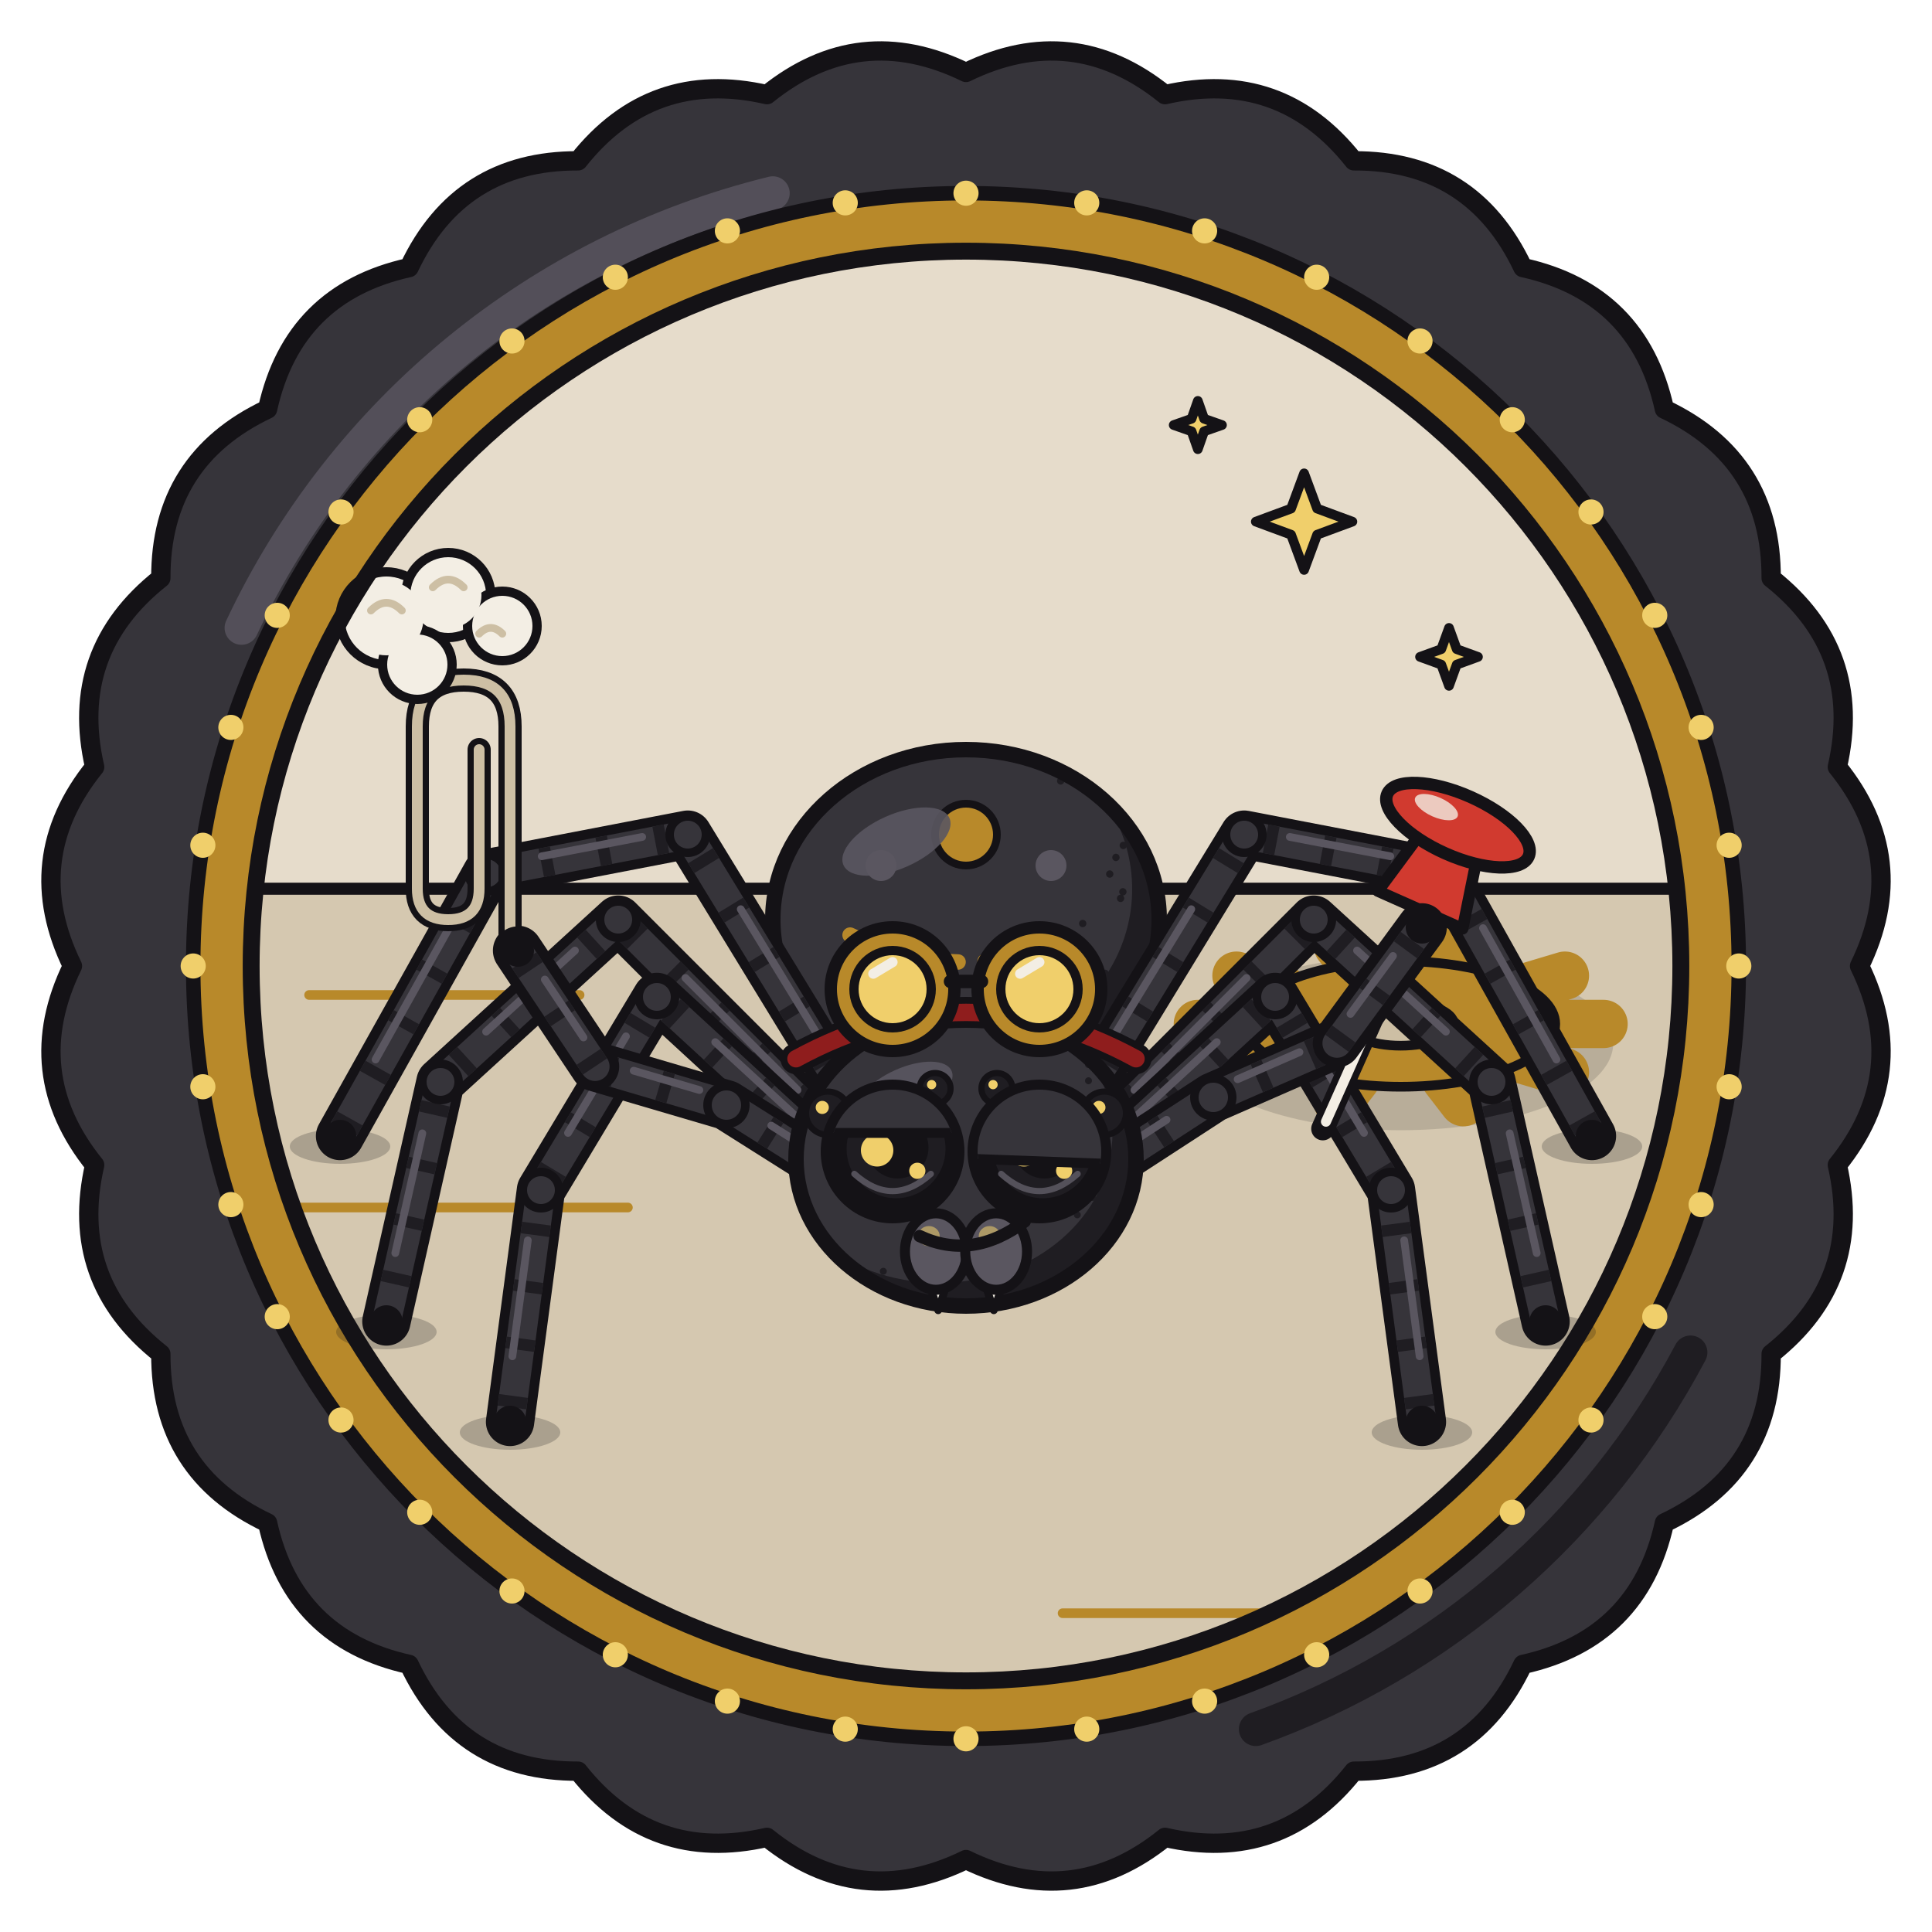
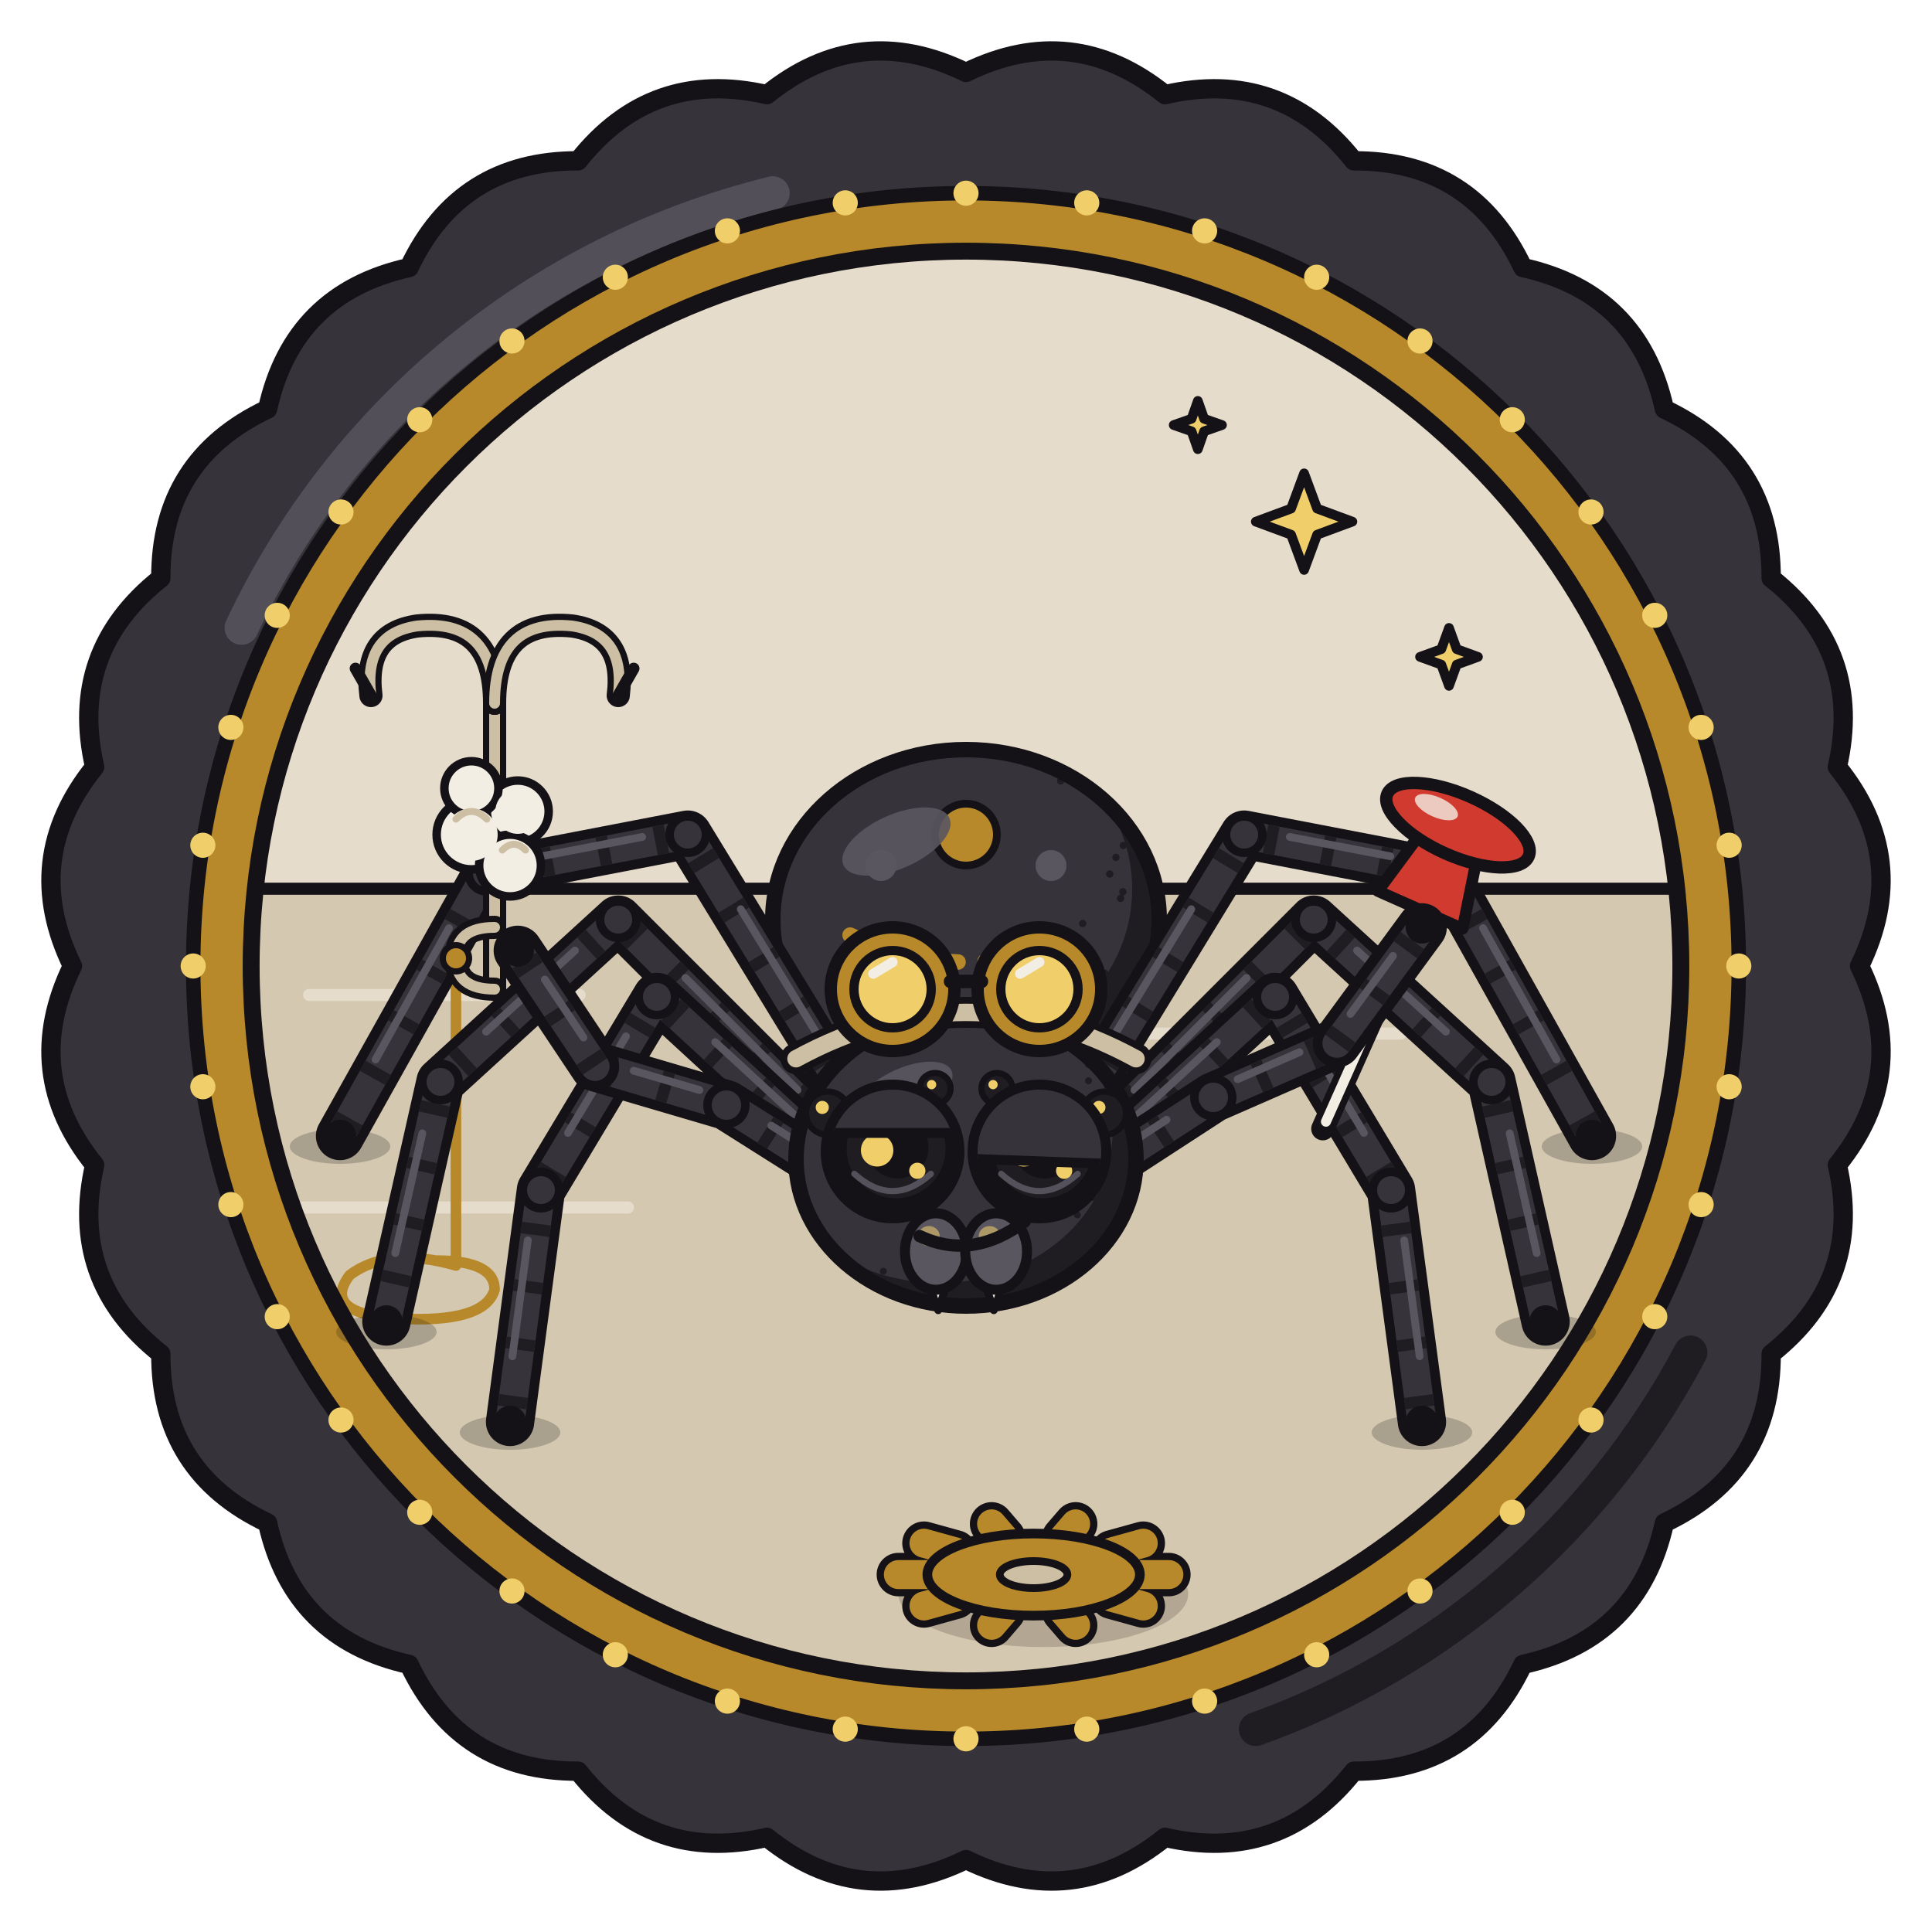
<svg xmlns="http://www.w3.org/2000/svg" viewBox="0 0 400 400" role="img" aria-labelledby="role-tinkerer-title">
  <path d="M200 15 Q222.1 4.2 241.2 19.6 Q265.1 14.1 280.3 33.3 Q304.8 33.2 315.3 55.4 Q339.3 60.7 344.6 84.7 Q366.8 95.2 366.7 119.7 Q385.9 134.9 380.4 158.8 Q395.8 177.9 385 200 Q395.8 222.1 380.4 241.2 Q385.9 265.1 366.7 280.3 Q366.8 304.8 344.6 315.3 Q339.3 339.3 315.3 344.6 Q304.8 366.8 280.3 366.7 Q265.1 385.9 241.2 380.4 Q222.1 395.8 200 385 Q177.9 395.8 158.8 380.4 Q134.9 385.9 119.7 366.7 Q95.2 366.8 84.7 344.6 Q60.7 339.3 55.4 315.3 Q33.2 304.8 33.3 280.3 Q14.1 265.1 19.6 241.2 Q4.2 222.1 15 200 Q4.2 177.9 19.6 158.8 Q14.1 134.9 33.3 119.7 Q33.2 95.2 55.4 84.7 Q60.7 60.7 84.7 55.4 Q95.2 33.2 119.7 33.3 Q134.9 14.1 158.8 19.6 Q177.9 4.2 200 15Z" fill="#36343a" stroke="#141216" stroke-width="4" stroke-linecap="round" stroke-linejoin="round" />
  <path d="M50 130 A 165 165 0 0 1 160 40" fill="none" stroke="#5a5660" stroke-width="7" stroke-linecap="round" stroke-linejoin="round" opacity="0.8" />
  <path d="M350 280 A 165 165 0 0 1 260 358" fill="none" stroke="#1f1d22" stroke-width="7" stroke-linecap="round" stroke-linejoin="round" />
  <circle cx="200" cy="200" r="160" fill="#b8892a" stroke="#141216" stroke-width="3" />
  <circle cx="360" cy="200" r="2.6" fill="#f0cf6b" />
  <circle cx="358" cy="225" r="2.6" fill="#f0cf6b" />
  <circle cx="352.2" cy="249.4" r="2.6" fill="#f0cf6b" />
  <circle cx="342.6" cy="272.6" r="2.6" fill="#f0cf6b" />
  <circle cx="329.4" cy="294" r="2.6" fill="#f0cf6b" />
  <circle cx="313.1" cy="313.1" r="2.6" fill="#f0cf6b" />
  <circle cx="294" cy="329.4" r="2.6" fill="#f0cf6b" />
  <circle cx="272.6" cy="342.6" r="2.6" fill="#f0cf6b" />
  <circle cx="249.4" cy="352.2" r="2.6" fill="#f0cf6b" />
  <circle cx="225" cy="358" r="2.6" fill="#f0cf6b" />
  <circle cx="200" cy="360" r="2.6" fill="#f0cf6b" />
  <circle cx="175" cy="358" r="2.6" fill="#f0cf6b" />
  <circle cx="150.6" cy="352.2" r="2.6" fill="#f0cf6b" />
  <circle cx="127.4" cy="342.6" r="2.6" fill="#f0cf6b" />
  <circle cx="106" cy="329.4" r="2.6" fill="#f0cf6b" />
  <circle cx="86.9" cy="313.1" r="2.6" fill="#f0cf6b" />
  <circle cx="70.6" cy="294" r="2.6" fill="#f0cf6b" />
  <circle cx="57.4" cy="272.6" r="2.6" fill="#f0cf6b" />
  <circle cx="47.8" cy="249.4" r="2.6" fill="#f0cf6b" />
  <circle cx="42" cy="225" r="2.6" fill="#f0cf6b" />
  <circle cx="40" cy="200" r="2.6" fill="#f0cf6b" />
  <circle cx="42" cy="175" r="2.6" fill="#f0cf6b" />
  <circle cx="47.8" cy="150.6" r="2.6" fill="#f0cf6b" />
  <circle cx="57.4" cy="127.4" r="2.6" fill="#f0cf6b" />
  <circle cx="70.6" cy="106" r="2.6" fill="#f0cf6b" />
  <circle cx="86.9" cy="86.9" r="2.6" fill="#f0cf6b" />
  <circle cx="106" cy="70.6" r="2.6" fill="#f0cf6b" />
  <circle cx="127.4" cy="57.4" r="2.6" fill="#f0cf6b" />
  <circle cx="150.6" cy="47.8" r="2.6" fill="#f0cf6b" />
  <circle cx="175" cy="42" r="2.6" fill="#f0cf6b" />
  <circle cx="200" cy="40" r="2.6" fill="#f0cf6b" />
  <circle cx="225" cy="42" r="2.6" fill="#f0cf6b" />
  <circle cx="249.4" cy="47.8" r="2.6" fill="#f0cf6b" />
  <circle cx="272.6" cy="57.4" r="2.6" fill="#f0cf6b" />
  <circle cx="294" cy="70.6" r="2.6" fill="#f0cf6b" />
  <circle cx="313.1" cy="86.9" r="2.6" fill="#f0cf6b" />
  <circle cx="329.4" cy="106" r="2.6" fill="#f0cf6b" />
  <circle cx="342.6" cy="127.4" r="2.6" fill="#f0cf6b" />
  <circle cx="352.2" cy="150.6" r="2.6" fill="#f0cf6b" />
  <circle cx="358" cy="175" r="2.6" fill="#f0cf6b" />
  <clipPath id="rl-tink-med0">
    <circle cx="200" cy="200" r="148" fill="#000" />
  </clipPath>
  <circle cx="200" cy="200" r="148" fill="#e6dccb" stroke="#141216" stroke-width="3" />
  <g clip-path="url(#rl-tink-med0)">
    <path d="M30 184 H370 V380 H30 Z" fill="#cdbfa4" opacity="0.7" />
    <path d="M30 184 L370 184" stroke="#141216" stroke-width="2.5" stroke-linecap="round" />
-     <path d="M60 250 L130 250" stroke="#b8892a" stroke-width="2" stroke-linecap="round" />
-     <path d="M220 334 L300 334" stroke="#b8892a" stroke-width="2" stroke-linecap="round" />
-     <path d="M64 206 L120 206" stroke="#b8892a" stroke-width="2" stroke-linecap="round" />
-     <ellipse cx="290" cy="216" rx="44" ry="18" fill="#141216" opacity="0.15" />
-     <path d="M320 212 L332 212M314.3 219.1 L324 222M299.3 223.4 L303 228.2M280.7 223.4 L277 228.2M265.7 219.1 L256 222M260 212 L248 212M265.7 204.9 L256 202M280.7 200.6 L277 195.8M299.3 200.6 L303 195.8M314.3 204.9 L324 202" fill="none" stroke="#b8892a" stroke-width="10" stroke-linecap="round" stroke-linejoin="round" />
-     <ellipse cx="290" cy="212" rx="32" ry="13" fill="#b8892a" stroke="#141216" stroke-width="2" />
-     <ellipse cx="290" cy="212" rx="11" ry="4.5" fill="#cdbfa4" stroke="#141216" stroke-width="2" />
+     <path d="M60 250 L130 250" stroke="#e6dccb" stroke-width="2.5" stroke-linecap="round" />
+     <path d="M64 206 L120 206" stroke="#e6dccb" stroke-width="2.5" stroke-linecap="round" />
+     <path d="M230 214 L290 214" stroke="#e6dccb" stroke-width="2.5" stroke-linecap="round" />
+     <ellipse cx="216" cy="330" rx="30" ry="11" fill="#141216" opacity="0.18" />
+     <path d="M234 326 L242 326M230.2 330.7 L236.7 332.5M220.2 333.6 L222.7 336.5M207.8 333.6 L205.3 336.5M197.8 330.7 L191.3 332.5M194 326 L186 326M197.8 321.3 L191.3 319.5M207.8 318.4 L205.3 315.5M220.2 318.4 L222.7 315.5M230.2 321.3 L236.7 319.5" fill="none" stroke="#141216" stroke-width="9" stroke-linecap="round" stroke-linejoin="round" />
+     <path d="M234 326 L242 326M230.2 330.7 L236.7 332.5M220.2 333.6 L222.7 336.5M207.8 333.6 L205.3 336.5M197.8 330.7 L191.3 332.5M194 326 L186 326M197.8 321.3 L191.3 319.5M207.8 318.4 L205.3 315.5M220.2 318.4 L222.7 315.5M230.2 321.3 L236.7 319.5" fill="none" stroke="#b8892a" stroke-width="6" stroke-linecap="round" stroke-linejoin="round" />
+     <ellipse cx="214" cy="326" rx="22" ry="8.5" fill="#b8892a" stroke="#141216" stroke-width="2" />
+     <ellipse cx="214" cy="326" rx="7" ry="2.8" fill="#cdbfa4" stroke="#141216" stroke-width="1.6" />
+     <path d="M94.4 198.4 L94.4 262 q-14 -4 -22 2 q-6 8 10 9 q18 1 20 -6 q0 -6 -12 -6" fill="none" stroke="#b8892a" stroke-width="2.2" stroke-linecap="round" stroke-linejoin="round" />
  </g>
  <g transform="translate(200 240) rotate(0) scale(0.8 0.8)">
    <ellipse cx="118" cy="70.7" rx="13" ry="4.5" fill="#141216" opacity="0.22" />
    <ellipse cx="150" cy="44.7" rx="13" ry="4.5" fill="#141216" opacity="0.22" />
    <ellipse cx="162" cy="-3.3" rx="13" ry="4.5" fill="#141216" opacity="0.22" />
    <ellipse cx="-118" cy="70.7" rx="13" ry="4.5" fill="#141216" opacity="0.22" />
    <ellipse cx="-150" cy="44.7" rx="13" ry="4.5" fill="#141216" opacity="0.22" />
    <ellipse cx="-162" cy="-3.3" rx="13" ry="4.5" fill="#141216" opacity="0.22" />
    <g transform="rotate(0 0 -62)">
      <clipPath id="rl-tink-c1">
        <ellipse cx="0" cy="-62" rx="50" ry="44" fill="#000" />
      </clipPath>
      <ellipse cx="0" cy="-62" rx="50" ry="44" fill="#1f1d22" />
      <g clip-path="url(#rl-tink-c1)">
        <ellipse cx="-8" cy="-69.9" rx="51" ry="44.9" fill="#36343a" />
        <path d="M23.9 -36.9h0M36 -48.1h0M24.5 -97.9h0M5 -29.3h0M-25.9 -30.8h0M30.2 -61h0M40 -67.5h0M40.6 -69.2h0M37.2 -73.8h0M19.5 -35.4h0M-27.3 -31.3h0M-28.1 -30.4h0M-18.5 -33.8h0M17.1 -39.4h0M40.7 -81.2h0M20.8 -37.3h0M38.8 -78.1h0" stroke="#1f1d22" stroke-width="1.9" stroke-linecap="round" />
        <circle cx="0" cy="-84" r="8" fill="#b8892a" stroke="#141216" stroke-width="2" />
        <path d="M-30 -58 Q0 -44 30 -58" fill="none" stroke="#b8892a" stroke-width="4" stroke-linecap="round" stroke-linejoin="round" stroke-dasharray="2 7" />
        <circle cx="-22" cy="-76" r="4" fill="#5a5660" />
        <circle cx="22" cy="-76" r="4" fill="#5a5660" />
        <ellipse cx="-18" cy="-82.2" rx="15" ry="7" fill="#5a5660" transform="rotate(-24 -18 -82.2)" opacity="0.9" />
      </g>
      <ellipse cx="0" cy="-62" rx="50" ry="44" fill="none" stroke="#141216" stroke-width="4" />
    </g>
    <g>
      <path d="M28 -12 L72 -84 L124 -74 L162 -6" fill="none" stroke="#141216" stroke-width="12.5" stroke-linecap="round" stroke-linejoin="round" />
      <path d="M28 -12 L72 -84 L124 -74 L162 -6" fill="none" stroke="#36343a" stroke-width="7.5" stroke-linecap="round" stroke-linejoin="round" />
      <path d="M28 -12 L72 -84 L124 -74 L162 -6" fill="none" stroke="#1f1d22" stroke-width="7.5" stroke-dasharray="3 12" stroke-linejoin="round" />
      <path d="M36.3 -28.7 L58.3 -64.7M83.8 -83.4 L109.8 -78.4M133.8 -59.8 L152.8 -25.8" stroke="#5a5660" stroke-width="2" stroke-linecap="round" fill="none" />
      <circle cx="72" cy="-84" r="4.7" fill="#36343a" stroke="#141216" stroke-width="2.2" />
      <circle cx="124" cy="-74" r="4.7" fill="#36343a" stroke="#141216" stroke-width="2.2" />
      <circle cx="162" cy="-6" r="4.2" fill="#141216" />
    </g>
    <g>
      <path d="M-28 -12 L-72 -84 L-124 -74 L-162 -6" fill="none" stroke="#141216" stroke-width="12.5" stroke-linecap="round" stroke-linejoin="round" />
      <path d="M-28 -12 L-72 -84 L-124 -74 L-162 -6" fill="none" stroke="#36343a" stroke-width="7.5" stroke-linecap="round" stroke-linejoin="round" />
      <path d="M-28 -12 L-72 -84 L-124 -74 L-162 -6" fill="none" stroke="#1f1d22" stroke-width="7.5" stroke-dasharray="3 12" stroke-linejoin="round" />
      <path d="M-36.3 -28.7 L-58.3 -64.7M-83.8 -83.4 L-109.8 -78.4M-133.8 -59.8 L-152.8 -25.8" stroke="#5a5660" stroke-width="2" stroke-linecap="round" fill="none" />
      <circle cx="-72" cy="-84" r="4.7" fill="#36343a" stroke="#141216" stroke-width="2.2" />
      <circle cx="-124" cy="-74" r="4.7" fill="#36343a" stroke="#141216" stroke-width="2.2" />
      <circle cx="-162" cy="-6" r="4.2" fill="#141216" />
    </g>
    <g>
      <path d="M32 -4 L90 -62 L136 -20 L150 42" fill="none" stroke="#141216" stroke-width="12.5" stroke-linecap="round" stroke-linejoin="round" />
      <path d="M32 -4 L90 -62 L136 -20 L150 42" fill="none" stroke="#36343a" stroke-width="7.5" stroke-linecap="round" stroke-linejoin="round" />
      <path d="M32 -4 L90 -62 L136 -20 L150 42" fill="none" stroke="#1f1d22" stroke-width="7.5" stroke-dasharray="3 12" stroke-linejoin="round" />
      <path d="M43.6 -17.9 L72.6 -46.9M101.2 -54 L124.2 -33M140.7 -6.7 L147.7 24.3" stroke="#5a5660" stroke-width="2" stroke-linecap="round" fill="none" />
      <circle cx="90" cy="-62" r="4.7" fill="#36343a" stroke="#141216" stroke-width="2.2" />
      <circle cx="136" cy="-20" r="4.7" fill="#36343a" stroke="#141216" stroke-width="2.2" />
      <circle cx="150" cy="42" r="4.2" fill="#141216" />
    </g>
    <g>
      <path d="M-32 -4 L-90 -62 L-136 -20 L-150 42" fill="none" stroke="#141216" stroke-width="12.5" stroke-linecap="round" stroke-linejoin="round" />
      <path d="M-32 -4 L-90 -62 L-136 -20 L-150 42" fill="none" stroke="#36343a" stroke-width="7.5" stroke-linecap="round" stroke-linejoin="round" />
      <path d="M-32 -4 L-90 -62 L-136 -20 L-150 42" fill="none" stroke="#1f1d22" stroke-width="7.5" stroke-dasharray="3 12" stroke-linejoin="round" />
      <path d="M-43.6 -17.9 L-72.6 -46.9M-101.2 -54 L-124.2 -33M-140.7 -6.7 L-147.7 24.3" stroke="#5a5660" stroke-width="2" stroke-linecap="round" fill="none" />
      <circle cx="-90" cy="-62" r="4.7" fill="#36343a" stroke="#141216" stroke-width="2.2" />
      <circle cx="-136" cy="-20" r="4.7" fill="#36343a" stroke="#141216" stroke-width="2.2" />
      <circle cx="-150" cy="42" r="4.2" fill="#141216" />
    </g>
    <g>
      <path d="M30 4 L80 -42 L110 8 L118 68" fill="none" stroke="#141216" stroke-width="12.5" stroke-linecap="round" stroke-linejoin="round" />
      <path d="M30 4 L80 -42 L110 8 L118 68" fill="none" stroke="#36343a" stroke-width="7.5" stroke-linecap="round" stroke-linejoin="round" />
      <path d="M30 4 L80 -42 L110 8 L118 68" fill="none" stroke="#1f1d22" stroke-width="7.5" stroke-dasharray="3 12" stroke-linejoin="round" />
      <path d="M39.9 -7.3 L64.9 -30.3M88 -31.8 L103 -6.8M113.4 21 L117.4 51" stroke="#5a5660" stroke-width="2" stroke-linecap="round" fill="none" />
      <circle cx="80" cy="-42" r="4.7" fill="#36343a" stroke="#141216" stroke-width="2.2" />
      <circle cx="110" cy="8" r="4.7" fill="#36343a" stroke="#141216" stroke-width="2.2" />
      <circle cx="118" cy="68" r="4.2" fill="#141216" />
    </g>
    <g>
      <path d="M-30 4 L-80 -42 L-110 8 L-118 68" fill="none" stroke="#141216" stroke-width="12.5" stroke-linecap="round" stroke-linejoin="round" />
      <path d="M-30 4 L-80 -42 L-110 8 L-118 68" fill="none" stroke="#36343a" stroke-width="7.5" stroke-linecap="round" stroke-linejoin="round" />
      <path d="M-30 4 L-80 -42 L-110 8 L-118 68" fill="none" stroke="#1f1d22" stroke-width="7.5" stroke-dasharray="3 12" stroke-linejoin="round" />
      <path d="M-39.9 -7.3 L-64.9 -30.3M-88 -31.8 L-103 -6.8M-113.4 21 L-117.4 51" stroke="#5a5660" stroke-width="2" stroke-linecap="round" fill="none" />
      <circle cx="-80" cy="-42" r="4.7" fill="#36343a" stroke="#141216" stroke-width="2.2" />
      <circle cx="-110" cy="8" r="4.7" fill="#36343a" stroke="#141216" stroke-width="2.2" />
      <circle cx="-118" cy="68" r="4.2" fill="#141216" />
    </g>
    <g>
      <path d="M24 10 L64 -16 L96 -30 L118 -60" fill="none" stroke="#141216" stroke-width="12.875" stroke-linecap="round" stroke-linejoin="round" />
      <path d="M24 10 L64 -16 L96 -30 L118 -60" fill="none" stroke="#36343a" stroke-width="7.875" stroke-linecap="round" stroke-linejoin="round" />
      <path d="M24 10 L64 -16 L96 -30 L118 -60" fill="none" stroke="#1f1d22" stroke-width="7.875" stroke-dasharray="3 12" stroke-linejoin="round" />
      <path d="M31.9 2.8 L51.9 -10.2M70.3 -20.7 L86.3 -27.7M99.4 -37.6 L110.4 -52.6" stroke="#5a5660" stroke-width="2" stroke-linecap="round" fill="none" />
      <circle cx="64" cy="-16" r="4.9" fill="#36343a" stroke="#141216" stroke-width="2.2" />
      <circle cx="96" cy="-30" r="4.9" fill="#36343a" stroke="#141216" stroke-width="2.2" />
      <circle cx="118" cy="-60" r="4.3" fill="#141216" />
    </g>
    <g>
      <path d="M-24 10 L-62 -14 L-96 -24 L-116 -54" fill="none" stroke="#141216" stroke-width="12.875" stroke-linecap="round" stroke-linejoin="round" />
      <path d="M-24 10 L-62 -14 L-96 -24 L-116 -54" fill="none" stroke="#36343a" stroke-width="7.875" stroke-linecap="round" stroke-linejoin="round" />
      <path d="M-24 10 L-62 -14 L-96 -24 L-116 -54" fill="none" stroke="#1f1d22" stroke-width="7.875" stroke-dasharray="3 12" stroke-linejoin="round" />
      <path d="M-31.4 3.3 L-50.4 -8.7M-69 -17.9 L-86 -22.9M-99 -31.6 L-109 -46.6" stroke="#5a5660" stroke-width="2" stroke-linecap="round" fill="none" />
      <circle cx="-62" cy="-14" r="4.9" fill="#36343a" stroke="#141216" stroke-width="2.2" />
      <circle cx="-96" cy="-24" r="4.9" fill="#36343a" stroke="#141216" stroke-width="2.2" />
      <circle cx="-116" cy="-54" r="4.3" fill="#141216" />
    </g>
    <g transform="rotate(0 0 0)">
      <clipPath id="rl-tink-c2">
        <ellipse cx="0" cy="0" rx="44" ry="38" fill="#000" />
      </clipPath>
      <ellipse cx="0" cy="0" rx="44" ry="38" fill="#1f1d22" />
      <g clip-path="url(#rl-tink-c2)">
        <ellipse cx="-7" cy="-6.8" rx="44.9" ry="38.8" fill="#36343a" />
        <path d="M32 7.8h0M2.7 25.7h0M-21.4 29h0M-6.7 29.6h0M28.8 14.4h0M35.4 -15.9h0M8.3 23.8h0M32.3 3.1h0M32.7 9.9h0M31.8 7.7h0M31.7 -24.5h0M31.7 -20.3h0" stroke="#1f1d22" stroke-width="1.8" stroke-linecap="round" />
        <ellipse cx="-15.8" cy="-17.5" rx="13.2" ry="6.1" fill="#5a5660" transform="rotate(-24 -15.8 -17.5)" opacity="0.9" />
      </g>
      <ellipse cx="0" cy="0" rx="44" ry="38" fill="none" stroke="#141216" stroke-width="4" />
    </g>
    <path d="M-10 31.1 l2.8 8 l2.4 -7.2 Z" fill="#f3eee4" stroke="#141216" stroke-width="2" stroke-linecap="round" stroke-linejoin="round" />
    <path d="M10 31.1 l-2.8 8 l-2.4 -7.2 Z" fill="#f3eee4" stroke="#141216" stroke-width="2" stroke-linecap="round" stroke-linejoin="round" />
    <ellipse cx="-7.8" cy="23.9" rx="8" ry="9.9" fill="#5a5660" stroke="#141216" stroke-width="2.6" />
    <ellipse cx="7.8" cy="23.9" rx="8" ry="9.9" fill="#5a5660" stroke="#141216" stroke-width="2.6" />
    <ellipse cx="-9.6" cy="19.9" rx="2.8" ry="2.6" fill="#f0cf6b" opacity="0.55" />
    <ellipse cx="6.1" cy="19.9" rx="2.8" ry="2.6" fill="#f0cf6b" opacity="0.55" />
    <circle cx="-8" cy="-18.3" r="4.8" fill="#141216" />
    <circle cx="-8" cy="-18.3" r="3.2" fill="#1f1d22" />
    <circle cx="-8.9" cy="-19.3" r="1.2" fill="#f0cf6b" />
    <circle cx="8" cy="-18.3" r="4.8" fill="#141216" />
    <circle cx="8" cy="-18.3" r="3.2" fill="#1f1d22" />
    <circle cx="7" cy="-19.3" r="1.2" fill="#f0cf6b" />
    <circle cx="-35.8" cy="-11.9" r="6.4" fill="#141216" />
    <circle cx="-35.8" cy="-11.9" r="4.8" fill="#1f1d22" />
    <circle cx="-37.2" cy="-13.4" r="1.7" fill="#f0cf6b" />
    <circle cx="35.8" cy="-11.9" r="6.4" fill="#141216" />
    <circle cx="35.8" cy="-11.9" r="4.8" fill="#1f1d22" />
    <circle cx="34.4" cy="-13.4" r="1.7" fill="#f0cf6b" />
    <circle cx="-19" cy="-2" r="18.6" fill="#141216" />
    <clipPath id="rl-tink-e3">
      <circle cx="-19" cy="-2" r="16" fill="#000" />
    </clipPath>
    <g clip-path="url(#rl-tink-e3)">
      <circle cx="-19" cy="-2" r="16" fill="#141216" />
      <circle cx="-18.1" cy="-2.7" r="12.8" fill="#1f1d22" />
      <circle cx="-17.7" cy="-3" r="8" fill="#141216" />
      <path d="M-28.9 3.8 Q-19 12.7 -9.1 3.8" fill="none" stroke="#5a5660" stroke-width="1.6" stroke-linecap="round" stroke-linejoin="round" opacity="0.9" />
      <circle cx="-23" cy="-2.3" r="4.2" fill="#f0cf6b" />
      <circle cx="-12.6" cy="3" r="2.1" fill="#f0cf6b" />
      <path d="M-1.4 -21.2 L-1.4 -6.8 L-36.6 -6.8 L-36.6 -21.2 Z" fill="#36343a" />
      <path d="M-1.4 -6.8 L-36.6 -6.8" fill="none" stroke="#141216" stroke-width="2.56" stroke-linecap="round" stroke-linejoin="round" />
    </g>
    <circle cx="19" cy="-2" r="18.6" fill="#141216" />
    <clipPath id="rl-tink-e4">
      <circle cx="19" cy="-2" r="16" fill="#000" />
    </clipPath>
    <g clip-path="url(#rl-tink-e4)">
      <circle cx="19" cy="-2" r="16" fill="#141216" />
      <circle cx="19.9" cy="-2.7" r="12.8" fill="#1f1d22" />
      <circle cx="20.3" cy="-3" r="8" fill="#141216" />
      <path d="M9.1 3.8 Q19 12.7 28.9 3.8" fill="none" stroke="#5a5660" stroke-width="1.6" stroke-linecap="round" stroke-linejoin="round" opacity="0.9" />
      <circle cx="15" cy="-2.3" r="4.2" fill="#f0cf6b" />
      <circle cx="25.4" cy="3" r="2.1" fill="#f0cf6b" />
      <path d="M1.4 -21.2 L1.4 -0.1 L36.6 1.2 L36.6 -21.2 Z" fill="#36343a" />
      <path d="M1.4 -0.1 L36.6 1.2" fill="none" stroke="#141216" stroke-width="2.56" stroke-linecap="round" stroke-linejoin="round" />
    </g>
    <path d="M-12 19.9 Q1.6 26.3 15.2 16.1" fill="none" stroke="#141216" stroke-width="3.2" stroke-linecap="round" stroke-linejoin="round" />
    <path d="M-44 -26 Q0 -50 44 -26" fill="none" stroke="#141216" stroke-width="8" stroke-linecap="round" stroke-linejoin="round" />
-     <path d="M-44 -26 Q0 -50 44 -26" fill="none" stroke="#8f1d1d" stroke-width="4.5" stroke-linecap="round" stroke-linejoin="round" />
+     <path d="M-44 -26 Q0 -50 44 -26" fill="none" stroke="#cdbfa4" stroke-width="4.5" stroke-linecap="round" stroke-linejoin="round" />
    <circle cx="-19" cy="-44" r="16" fill="#b8892a" stroke="#141216" stroke-width="3.2" />
    <circle cx="-19" cy="-44" r="10" fill="#f0cf6b" stroke="#141216" stroke-width="2.4" />
    <circle cx="19" cy="-44" r="16" fill="#b8892a" stroke="#141216" stroke-width="3.2" />
    <circle cx="19" cy="-44" r="10" fill="#f0cf6b" stroke="#141216" stroke-width="2.4" />
    <path d="M-4 -46 H4" fill="none" stroke="#141216" stroke-width="3.5" stroke-linecap="round" stroke-linejoin="round" />
    <path d="M-24 -48 l5 -3 M14 -48 l5 -3" fill="none" stroke="#f3eee4" stroke-width="2.6" stroke-linecap="round" stroke-linejoin="round" />
    <g transform="rotate(24 120 -70)">
      <path d="M120 -64 L120 -2" fill="none" stroke="#141216" stroke-width="6" stroke-linecap="round" stroke-linejoin="round" />
      <path d="M120 -64 L120 -4" fill="none" stroke="#f3eee4" stroke-width="2.6" stroke-linecap="round" stroke-linejoin="round" />
      <path d="M108 -64 H132 L128 -82 H112 Z" fill="#d13a2f" stroke="#141216" stroke-width="3" stroke-linecap="round" stroke-linejoin="round" />
      <ellipse cx="120" cy="-88" rx="20" ry="8" fill="#d13a2f" stroke="#141216" stroke-width="3.2" />
      <ellipse cx="113" cy="-90" rx="6" ry="2.6" fill="#f3eee4" opacity="0.8" />
    </g>
-     <path d="M-118 -56 L-118 -112 Q-118 -124 -130 -124 Q-142 -124 -142 -112 L-142 -70 Q-142 -62 -134 -62 Q-126 -62 -126 -70 L-126 -106" fill="none" stroke="#141216" stroke-width="6" stroke-linecap="round" stroke-linejoin="round" />
-     <path d="M-118 -56 L-118 -112 Q-118 -124 -130 -124 Q-142 -124 -142 -112 L-142 -70 Q-142 -62 -134 -62 Q-126 -62 -126 -70 L-126 -106" fill="none" stroke="#cdbfa4" stroke-width="2.8" stroke-linecap="round" stroke-linejoin="round" />
-     <circle cx="-150" cy="-140" r="12" fill="#f3eee4" stroke="#141216" stroke-width="2.4" />
-     <circle cx="-134" cy="-146" r="11" fill="#f3eee4" stroke="#141216" stroke-width="2.4" />
-     <circle cx="-120" cy="-138" r="9" fill="#f3eee4" stroke="#141216" stroke-width="2.4" />
-     <circle cx="-142" cy="-128" r="9" fill="#f3eee4" stroke="#141216" stroke-width="2.4" />
-     <circle cx="-150" cy="-140" r="9.6" fill="#f3eee4" />
-     <circle cx="-134" cy="-146" r="8.6" fill="#f3eee4" />
-     <circle cx="-120" cy="-138" r="6.6" fill="#f3eee4" />
-     <circle cx="-142" cy="-128" r="6.6" fill="#f3eee4" />
-     <path d="M-154 -142 q4 -4 8 0 M-138 -148 q4 -4 8 0 M-126 -136 q3 -3 6 0" fill="none" stroke="#cdbfa4" stroke-width="2" stroke-linecap="round" stroke-linejoin="round" />
+     <path d="M-122 -44 L-122 -118" fill="none" stroke="#141216" stroke-width="6" stroke-linecap="round" stroke-linejoin="round" />
+     <path d="M-122 -44 L-122 -118" fill="none" stroke="#cdbfa4" stroke-width="2.8" stroke-linecap="round" stroke-linejoin="round" />
+     <path d="M-122 -118 Q-122 -140 -142 -138 Q-156 -136 -154 -120" fill="none" stroke="#141216" stroke-width="6" stroke-linecap="round" stroke-linejoin="round" />
+     <path d="M-122 -118 Q-122 -140 -142 -138 Q-156 -136 -154 -120" fill="none" stroke="#cdbfa4" stroke-width="2.8" stroke-linecap="round" stroke-linejoin="round" />
+     <path d="M-122 -118 Q-122 -140 -102 -138 Q-88 -136 -90 -120" fill="none" stroke="#141216" stroke-width="6" stroke-linecap="round" stroke-linejoin="round" />
+     <path d="M-122 -118 Q-122 -140 -102 -138 Q-88 -136 -90 -120" fill="none" stroke="#cdbfa4" stroke-width="2.8" stroke-linecap="round" stroke-linejoin="round" />
+     <path d="M-154 -120 l-4 -7 M-90 -120 l4 -7" fill="none" stroke="#141216" stroke-width="3" stroke-linecap="round" stroke-linejoin="round" />
+     <path d="M-122 -44 q-10 0 -10 -8 q0 -8 10 -8" fill="none" stroke="#141216" stroke-width="6" stroke-linecap="round" stroke-linejoin="round" />
+     <path d="M-122 -44 q-10 0 -10 -8 q0 -8 10 -8" fill="none" stroke="#cdbfa4" stroke-width="2.8" stroke-linecap="round" stroke-linejoin="round" />
+     <circle cx="-128" cy="-84" r="9" fill="#f3eee4" stroke="#141216" stroke-width="2.2" />
+     <circle cx="-116" cy="-90" r="8" fill="#f3eee4" stroke="#141216" stroke-width="2.2" />
+     <circle cx="-118" cy="-76" r="8" fill="#f3eee4" stroke="#141216" stroke-width="2.2" />
+     <circle cx="-128" cy="-96" r="7" fill="#f3eee4" stroke="#141216" stroke-width="2.2" />
+     <circle cx="-128" cy="-84" r="6.8" fill="#f3eee4" />
+     <circle cx="-116" cy="-90" r="5.8" fill="#f3eee4" />
+     <circle cx="-118" cy="-76" r="5.8" fill="#f3eee4" />
+     <circle cx="-128" cy="-96" r="4.8" fill="#f3eee4" />
+     <path d="M-132 -88 q4 -4 8 0 M-120 -80 q3 -3 6 0" fill="none" stroke="#cdbfa4" stroke-width="1.8" stroke-linecap="round" stroke-linejoin="round" />
+     <circle cx="-132" cy="-52" r="3.4" fill="#b8892a" stroke="#141216" stroke-width="1.6" />
    <g>
      <path d="M96 -30 L118 -60" fill="none" stroke="#141216" stroke-width="12.5" stroke-linecap="round" stroke-linejoin="round" />
      <path d="M96 -30 L118 -60" fill="none" stroke="#36343a" stroke-width="7.5" stroke-linecap="round" stroke-linejoin="round" />
      <path d="M96 -30 L118 -60" fill="none" stroke="#1f1d22" stroke-width="7.5" stroke-dasharray="3 12" stroke-linejoin="round" />
      <path d="M99.5 -37.6 L110.5 -52.6" stroke="#5a5660" stroke-width="2" stroke-linecap="round" fill="none" />
      <circle cx="118" cy="-60" r="4.2" fill="#141216" />
    </g>
    <g>
      <path d="M-96 -24 L-116 -54" fill="none" stroke="#141216" stroke-width="12.5" stroke-linecap="round" stroke-linejoin="round" />
      <path d="M-96 -24 L-116 -54" fill="none" stroke="#36343a" stroke-width="7.5" stroke-linecap="round" stroke-linejoin="round" />
      <path d="M-96 -24 L-116 -54" fill="none" stroke="#1f1d22" stroke-width="7.5" stroke-dasharray="3 12" stroke-linejoin="round" />
      <path d="M-99 -31.5 L-109 -46.5" stroke="#5a5660" stroke-width="2" stroke-linecap="round" fill="none" />
      <circle cx="-116" cy="-54" r="4.2" fill="#141216" />
    </g>
  </g>
  <path d="M270 98L272.7 105.3L280 108L272.7 110.7L270 118L267.3 110.7L260 108L267.3 105.3Z" fill="#f0cf6b" stroke="#141216" stroke-width="2" stroke-linecap="round" stroke-linejoin="round" />
  <path d="M300 130L301.6 134.4L306 136L301.6 137.6L300 142L298.4 137.6L294 136L298.4 134.4Z" fill="#f0cf6b" stroke="#141216" stroke-width="2" stroke-linecap="round" stroke-linejoin="round" />
  <path d="M248 83L249.3 86.7L253 88L249.3 89.3L248 93L246.7 89.3L243 88L246.7 86.7Z" fill="#f0cf6b" stroke="#141216" stroke-width="2" stroke-linecap="round" stroke-linejoin="round" />
  <circle cx="200" cy="200" r="148" fill="none" stroke="#141216" stroke-width="3.5" />
</svg>
